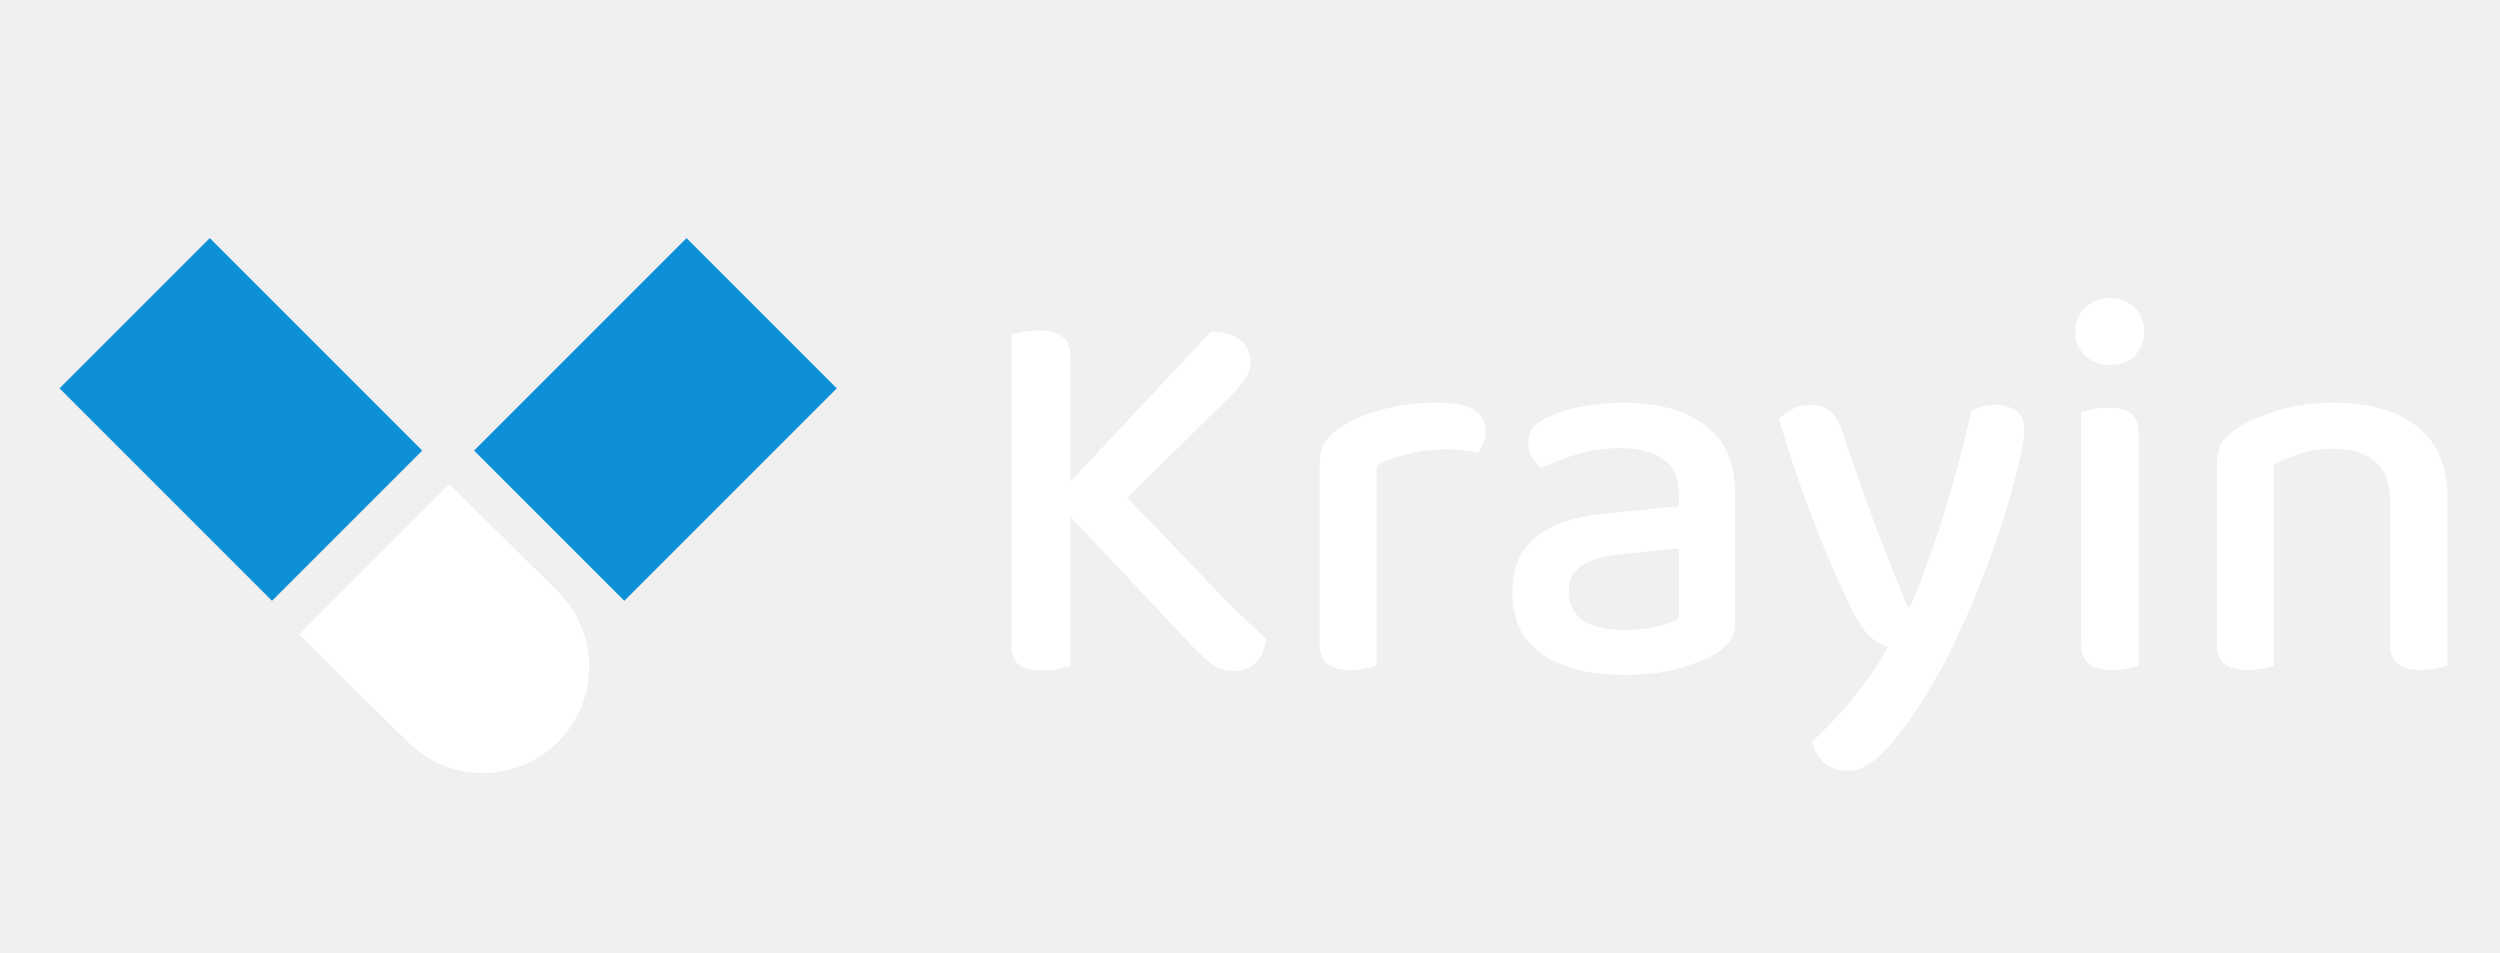
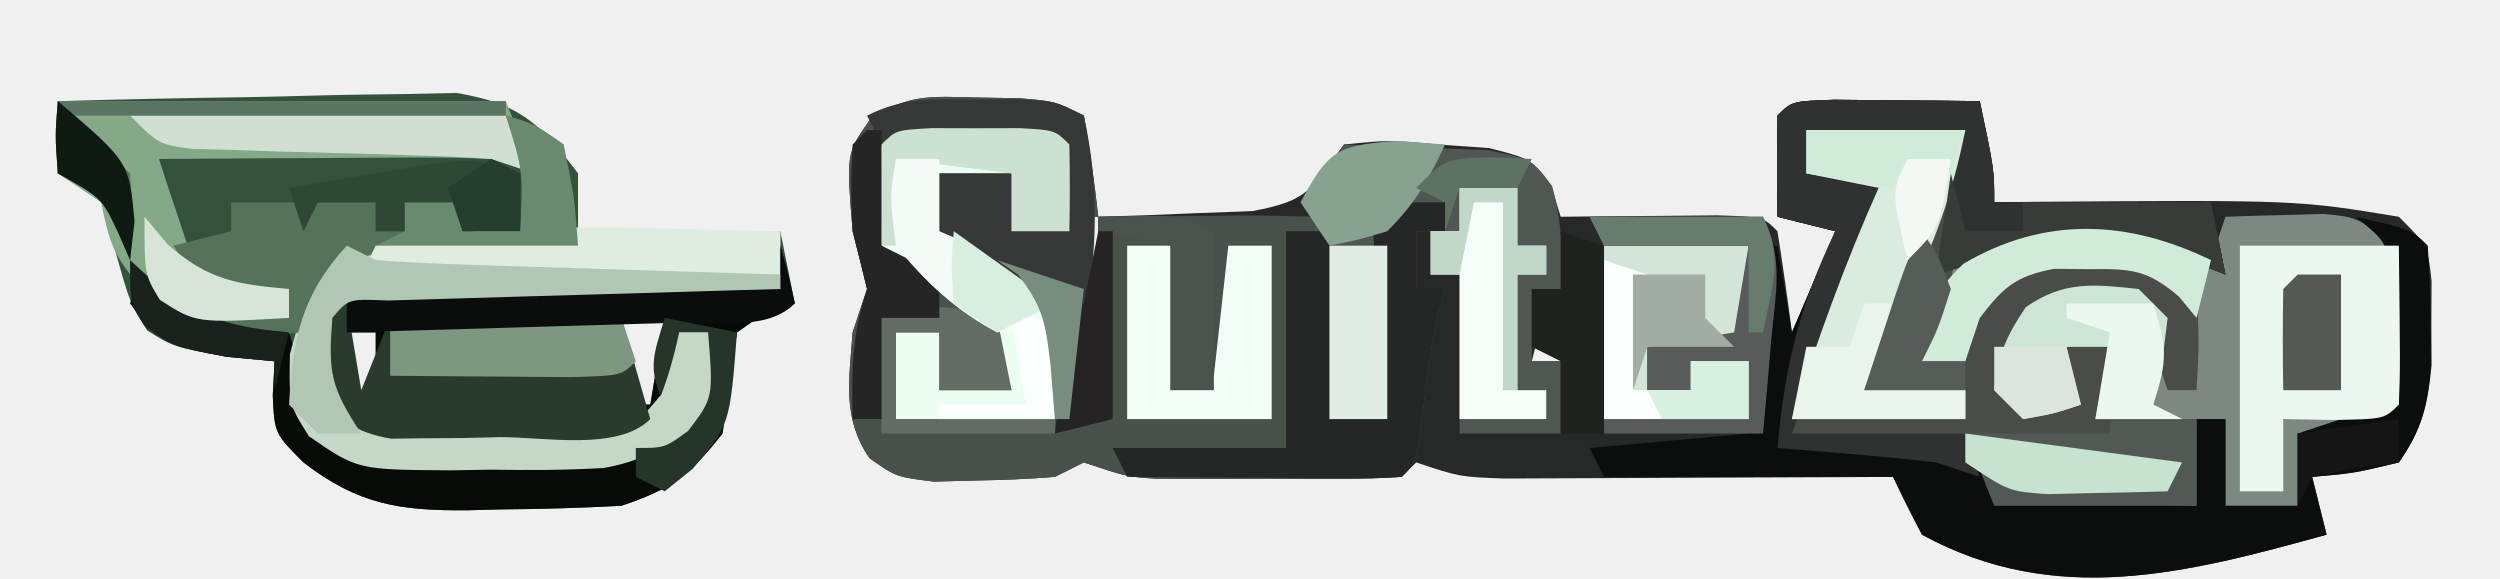
- <svg xmlns="http://www.w3.org/2000/svg" width="105" height="40" viewBox="0 0 105 40" fill="none">
-   <path d="M2.5 16.31L11.424 25.234L17.734 18.924L8.81 10L2.5 16.31Z" fill="#0E90D9" />
-   <path d="M35.145 16.31L26.221 25.234L19.911 18.924L28.835 10L35.145 16.31Z" fill="#0E90D9" />
-   <path d="M12.565 26.648L17.19 31.22C18.941 32.906 21.72 32.88 23.439 31.161C25.205 29.395 25.178 26.525 23.38 24.793L18.876 20.338L12.565 26.648Z" fill="white" />
-   <path d="M44.956 21.698V27.977C44.833 28.008 44.672 28.047 44.473 28.093C44.273 28.139 44.051 28.162 43.806 28.162C43.33 28.162 42.985 28.077 42.771 27.909C42.571 27.724 42.472 27.425 42.472 27.012V14.04C42.594 14.009 42.755 13.978 42.955 13.947C43.169 13.902 43.392 13.879 43.622 13.879C44.066 13.879 44.396 13.963 44.611 14.132C44.841 14.3 44.956 14.599 44.956 15.028V20.227L50.867 13.925C51.449 13.94 51.871 14.07 52.132 14.316C52.392 14.546 52.523 14.822 52.523 15.143C52.523 15.404 52.454 15.649 52.316 15.88C52.178 16.094 51.978 16.332 51.718 16.593L47.348 20.916C48.62 22.22 49.732 23.378 50.683 24.39C51.649 25.386 52.477 26.199 53.167 26.828C53.136 27.257 52.99 27.594 52.73 27.84C52.484 28.07 52.185 28.184 51.833 28.184C51.465 28.184 51.15 28.085 50.89 27.886C50.644 27.686 50.391 27.456 50.131 27.195L44.956 21.698ZM57.817 27.954C57.709 28 57.556 28.039 57.357 28.07C57.173 28.116 56.966 28.139 56.736 28.139C56.291 28.139 55.961 28.054 55.747 27.886C55.532 27.717 55.425 27.433 55.425 27.035V19.491C55.425 19.107 55.501 18.8 55.655 18.57C55.808 18.325 56.053 18.095 56.391 17.881C56.835 17.605 57.403 17.375 58.093 17.191C58.783 17.006 59.542 16.915 60.37 16.915C61.719 16.915 62.394 17.298 62.394 18.064C62.394 18.248 62.363 18.425 62.302 18.593C62.24 18.747 62.171 18.885 62.095 19.008C61.941 18.977 61.75 18.946 61.52 18.916C61.29 18.885 61.044 18.869 60.784 18.869C60.17 18.869 59.611 18.939 59.105 19.076C58.599 19.199 58.169 19.36 57.817 19.559V27.954ZM68.255 26.459C68.791 26.459 69.259 26.406 69.658 26.299C70.056 26.191 70.34 26.076 70.509 25.953V23.032L68.002 23.285C67.296 23.362 66.767 23.523 66.415 23.768C66.062 23.998 65.886 24.359 65.886 24.849C65.886 25.355 66.078 25.754 66.461 26.046C66.844 26.322 67.442 26.459 68.255 26.459ZM68.209 16.915C69.635 16.915 70.769 17.229 71.613 17.858C72.456 18.471 72.878 19.445 72.878 20.779V26.137C72.878 26.49 72.793 26.766 72.625 26.965C72.472 27.149 72.257 27.326 71.981 27.494C71.582 27.724 71.069 27.924 70.44 28.093C69.811 28.261 69.083 28.346 68.255 28.346C66.767 28.346 65.602 28.054 64.759 27.471C63.931 26.889 63.517 26.03 63.517 24.895C63.517 23.884 63.839 23.109 64.483 22.573C65.142 22.036 66.085 21.706 67.312 21.584L70.509 21.262V20.756C70.509 20.081 70.287 19.59 69.842 19.284C69.412 18.977 68.807 18.823 68.025 18.823C67.412 18.823 66.821 18.908 66.254 19.076C65.686 19.245 65.18 19.437 64.736 19.651C64.582 19.529 64.452 19.383 64.345 19.215C64.237 19.03 64.184 18.831 64.184 18.616C64.184 18.356 64.245 18.141 64.368 17.973C64.506 17.804 64.713 17.658 64.989 17.535C65.418 17.321 65.909 17.168 66.461 17.076C67.013 16.968 67.596 16.915 68.209 16.915ZM77.731 25.494C77.348 24.742 76.88 23.677 76.328 22.297C75.776 20.916 75.24 19.352 74.718 17.605C74.856 17.436 75.04 17.298 75.27 17.191C75.5 17.068 75.746 17.006 76.006 17.006C76.344 17.006 76.62 17.091 76.834 17.259C77.049 17.413 77.225 17.689 77.363 18.087C77.777 19.329 78.207 20.556 78.651 21.767C79.096 22.963 79.587 24.206 80.123 25.494H80.215C80.445 25.003 80.675 24.428 80.905 23.768C81.151 23.109 81.388 22.412 81.618 21.675C81.848 20.939 82.063 20.196 82.262 19.445C82.462 18.678 82.638 17.95 82.791 17.259C82.945 17.183 83.098 17.122 83.251 17.076C83.42 17.029 83.612 17.006 83.826 17.006C84.164 17.006 84.447 17.091 84.677 17.259C84.907 17.413 85.022 17.658 85.022 17.995C85.022 18.394 84.915 19.008 84.7 19.835C84.501 20.648 84.233 21.553 83.895 22.549C83.558 23.531 83.175 24.527 82.745 25.54C82.316 26.552 81.887 27.448 81.457 28.23C80.691 29.58 79.993 30.607 79.364 31.312C78.751 32.018 78.168 32.37 77.616 32.37C77.187 32.37 76.842 32.248 76.581 32.002C76.336 31.773 76.183 31.481 76.121 31.128C76.367 30.914 76.635 30.653 76.926 30.346C77.218 30.04 77.509 29.71 77.8 29.358C78.092 29.005 78.368 28.637 78.628 28.253C78.889 27.886 79.111 27.525 79.295 27.172C79.035 27.096 78.782 26.95 78.536 26.735C78.291 26.506 78.023 26.091 77.731 25.494ZM89.826 27.954C89.719 28 89.566 28.039 89.366 28.07C89.182 28.116 88.968 28.139 88.722 28.139C88.278 28.139 87.948 28.054 87.733 27.886C87.519 27.717 87.411 27.433 87.411 27.035V17.305C87.534 17.275 87.687 17.236 87.871 17.191C88.07 17.145 88.293 17.122 88.538 17.122C88.983 17.122 89.305 17.206 89.504 17.375C89.719 17.543 89.826 17.834 89.826 18.248V27.954ZM87.158 13.925C87.158 13.526 87.296 13.196 87.572 12.935C87.848 12.659 88.201 12.521 88.63 12.521C89.059 12.521 89.404 12.659 89.665 12.935C89.926 13.196 90.056 13.526 90.056 13.925C90.056 14.323 89.926 14.661 89.665 14.937C89.404 15.197 89.059 15.328 88.63 15.328C88.201 15.328 87.848 15.197 87.572 14.937C87.296 14.661 87.158 14.323 87.158 13.925ZM100.382 21.032C100.382 20.28 100.167 19.728 99.738 19.375C99.324 19.023 98.757 18.846 98.036 18.846C97.499 18.846 97.016 18.916 96.587 19.053C96.173 19.192 95.813 19.345 95.506 19.514V27.954C95.399 28 95.245 28.039 95.046 28.07C94.862 28.116 94.655 28.139 94.425 28.139C93.98 28.139 93.651 28.054 93.436 27.886C93.221 27.717 93.114 27.433 93.114 27.035V19.445C93.114 19.092 93.183 18.808 93.321 18.593C93.459 18.379 93.689 18.164 94.011 17.95C94.44 17.689 95 17.451 95.69 17.236C96.38 17.022 97.162 16.915 98.036 16.915C99.523 16.915 100.689 17.252 101.532 17.927C102.375 18.586 102.797 19.59 102.797 20.939V27.954C102.69 28 102.536 28.039 102.337 28.07C102.138 28.116 101.923 28.139 101.693 28.139C101.248 28.139 100.919 28.054 100.704 27.886C100.489 27.717 100.382 27.433 100.382 27.035V21.032Z" fill="white" />
+ <svg xmlns="http://www.w3.org/2000/svg" version="1.1" width="173" height="40">
+   <path d="M0 0 C1.456 0.023 1.456 0.023 2.941 0.047 C5.438 0.25 5.438 0.25 7.438 1.25 C7.845 3.572 8.182 5.907 8.438 8.25 C10.709 8.19 12.98 8.101 15.25 8 C17.147 7.93 17.147 7.93 19.082 7.859 C23.101 7.129 23.131 6.333 25.438 3.25 C28.504 2.938 28.504 2.938 32 3.25 C33.156 3.333 34.313 3.415 35.504 3.5 C38.438 4.25 38.438 4.25 39.84 6.312 C40.136 7.272 40.136 7.272 40.438 8.25 C41.437 8.238 42.436 8.227 43.465 8.215 C44.755 8.206 46.046 8.197 47.375 8.188 C48.663 8.176 49.951 8.164 51.277 8.152 C54.438 8.25 54.438 8.25 55.438 9.25 C55.805 11.578 56.14 13.912 56.438 16.25 C57.428 13.94 58.417 11.63 59.438 9.25 C58.117 8.92 56.797 8.59 55.438 8.25 C55.395 5.917 55.397 3.583 55.438 1.25 C56.438 0.25 56.438 0.25 59.379 0.152 C61.171 0.17 61.171 0.17 63 0.188 C64.796 0.201 64.796 0.201 66.629 0.215 C67.556 0.226 68.483 0.238 69.438 0.25 C70.438 5 70.438 5 70.438 7.25 C71.369 7.238 72.301 7.227 73.262 7.215 C91.38 7.087 91.38 7.087 98.438 8.25 C100.438 10.25 100.438 10.25 100.703 12.711 C100.698 13.673 100.693 14.634 100.688 15.625 C100.695 17.06 100.695 17.06 100.703 18.523 C100.432 21.311 100.033 22.957 98.438 25.25 C95.312 26 95.312 26 92.438 26.25 C92.933 28.23 92.933 28.23 93.438 30.25 C83.817 32.904 74.72 35.317 65.438 30.25 C64.727 28.94 64.055 27.607 63.438 26.25 C62.098 26.258 62.098 26.258 60.731 26.266 C57.416 26.283 54.1 26.295 50.785 26.305 C49.35 26.31 47.916 26.317 46.481 26.325 C44.418 26.338 42.356 26.343 40.293 26.348 C39.052 26.353 37.811 26.358 36.532 26.364 C33.438 26.25 33.438 26.25 30.438 25.25 C29.942 25.745 29.942 25.745 29.438 26.25 C28.058 26.349 26.673 26.381 25.289 26.383 C24.449 26.384 23.608 26.385 22.742 26.387 C21.416 26.381 21.416 26.381 20.062 26.375 C18.748 26.381 18.748 26.381 17.406 26.387 C16.563 26.385 15.72 26.384 14.852 26.383 C14.078 26.382 13.304 26.381 12.506 26.379 C10.438 26.25 10.438 26.25 7.438 25.25 C6.777 25.58 6.117 25.91 5.438 26.25 C3.629 26.397 1.814 26.471 0 26.5 C-1.452 26.539 -1.452 26.539 -2.934 26.578 C-5.562 26.25 -5.562 26.25 -7.395 24.953 C-9.307 22.165 -8.796 19.523 -8.562 16.25 C-8.232 15.26 -7.902 14.27 -7.562 13.25 C-7.885 11.914 -8.22 10.581 -8.562 9.25 C-9.001 3.876 -9.001 3.876 -7.395 1.582 C-4.862 -0.259 -3.099 -0.083 0 0 Z M7.438 8.25 C6.75 10.604 6.75 10.604 6.438 13.25 C7.428 14.735 7.428 14.735 8.438 16.25 C8.438 13.61 8.438 10.97 8.438 8.25 C8.107 8.25 7.777 8.25 7.438 8.25 Z M39.438 14.25 C39.108 15.57 38.778 16.89 38.438 18.25 C39.097 18.25 39.758 18.25 40.438 18.25 C40.108 16.93 39.778 15.61 39.438 14.25 Z M7.438 21.25 C8.438 23.25 8.438 23.25 8.438 23.25 Z " fill="#262927" transform="translate(67.5625,6.75)" />
+   <path d="M0 0 C4.323 -0.124 8.645 -0.215 12.97 -0.275 C14.44 -0.3 15.909 -0.334 17.378 -0.377 C19.496 -0.438 21.612 -0.466 23.73 -0.488 C25.003 -0.514 26.276 -0.541 27.587 -0.568 C31.917 0.153 33.389 1.528 36 5 C36 6.32 36 7.64 36 9 C40.62 9 45.24 9 50 9 C50.495 11.475 50.495 11.475 51 14 C50.041 14.278 50.041 14.278 49.062 14.562 C48.382 15.037 47.701 15.511 47 16 C46.655 18.332 46.322 20.665 46 23 C43.735 25.869 42.483 26.839 39 28 C36.195 28.149 33.431 28.231 30.625 28.25 C29.87 28.271 29.114 28.291 28.336 28.312 C23.696 28.345 20.804 27.935 17 25 C15 23 15 23 14.875 20.375 C14.916 19.591 14.957 18.808 15 18 C13.907 17.897 12.814 17.794 11.688 17.688 C8 17 8 17 6.188 15.875 C5 14 5 14 4 10.438 C3.329 6.754 3.329 6.754 0 5 C-0.188 2.375 -0.188 2.375 0 0 Z M39 15 C39 16.98 39 18.96 39 21 C39.66 21 40.32 21 41 21 C41.33 19.02 41.66 17.04 42 15 C41.01 15 40.02 15 39 15 Z M20 16 C20.33 17.65 20.66 19.3 21 21 C21.33 21 21.66 21 22 21 C22 19.35 22 17.7 22 16 C21.34 16 20.68 16 20 16 Z " fill="#33513B" transform="translate(4,7)" />
+   <path d="M0 0 C1.456 0.023 1.456 0.023 2.941 0.047 C5.438 0.25 5.438 0.25 7.438 1.25 C7.845 3.572 8.182 5.907 8.438 8.25 C9.509 8.238 10.58 8.227 11.684 8.215 C13.081 8.205 14.478 8.196 15.875 8.188 C16.582 8.179 17.289 8.171 18.018 8.162 C19.824 8.153 21.631 8.198 23.438 8.25 C24.438 9.25 24.438 9.25 24.535 12.191 C24.524 13.386 24.512 14.581 24.5 15.812 C24.491 17.01 24.482 18.208 24.473 19.441 C24.461 20.368 24.449 21.295 24.438 22.25 C25.758 22.25 27.078 22.25 28.438 22.25 C28.108 17.63 27.777 13.01 27.438 8.25 C29.087 7.92 30.738 7.59 32.438 7.25 C32.438 7.91 32.438 8.57 32.438 9.25 C31.777 9.25 31.117 9.25 30.438 9.25 C30.438 10.57 30.438 11.89 30.438 13.25 C31.098 13.25 31.758 13.25 32.438 13.25 C32.293 13.745 32.149 14.24 32 14.75 C31.495 16.996 31.196 19.153 30.938 21.438 C30.438 25.25 30.438 25.25 29.438 26.25 C28.058 26.349 26.673 26.381 25.289 26.383 C24.449 26.384 23.608 26.385 22.742 26.387 C21.416 26.381 21.416 26.381 20.062 26.375 C18.748 26.381 18.748 26.381 17.406 26.387 C16.563 26.385 15.72 26.384 14.852 26.383 C14.078 26.382 13.304 26.381 12.506 26.379 C10.438 26.25 10.438 26.25 7.438 25.25 C6.777 25.58 6.117 25.91 5.438 26.25 C3.629 26.397 1.814 26.471 0 26.5 C-1.452 26.539 -1.452 26.539 -2.934 26.578 C-5.562 26.25 -5.562 26.25 -7.395 24.953 C-9.307 22.165 -8.796 19.523 -8.562 16.25 C-8.232 15.26 -7.902 14.27 -7.562 13.25 C-7.885 11.914 -8.22 10.581 -8.562 9.25 C-9.001 3.876 -9.001 3.876 -7.395 1.582 C-4.862 -0.259 -3.099 -0.083 0 0 Z M7.438 8.25 C6.75 10.604 6.75 10.604 6.438 13.25 C7.428 14.735 7.428 14.735 8.438 16.25 C8.438 13.61 8.438 10.97 8.438 8.25 C8.107 8.25 7.777 8.25 7.438 8.25 Z M7.438 21.25 C8.438 23.25 8.438 23.25 8.438 23.25 Z " fill="#48524A" transform="translate(67.5625,6.75)" />
+   <path d="M0 0 C3.63 0 7.26 0 11 0 C10.34 3.3 9.68 6.6 9 10 C10.011 9.505 11.021 9.01 12.062 8.5 C16.847 6.46 20.979 6.312 25.938 8 C26.958 8.495 26.958 8.495 28 9 C28.33 8.01 28.66 7.02 29 6 C30.437 5.946 31.875 5.907 33.312 5.875 C34.113 5.852 34.914 5.829 35.738 5.805 C38 6 38 6 41 8 C41.363 10.531 41.363 10.531 41.312 13.5 C41.309 14.48 41.305 15.459 41.301 16.469 C41 19 41 19 39 21 C36.375 21.125 36.375 21.125 34 21 C34 22.65 34 24.3 34 26 C32.35 26 30.7 26 29 26 C29 24.02 29 22.04 29 20 C28.34 20 27.68 20 27 20 C27 21.98 27 23.96 27 26 C22.38 26 17.76 26 13 26 C12.34 24.35 11.68 22.7 11 21 C7.04 21 3.08 21 -1 21 C-0.495 14.77 2.326 9.545 5 4 C3.35 3.67 1.7 3.34 0 3 C0 2.01 0 1.02 0 0 Z " fill="#7C8980" transform="translate(125,9)" />
+   <path d="M0 0 C1.792 0.017 1.792 0.017 3.621 0.035 C5.417 0.049 5.417 0.049 7.25 0.062 C8.177 0.074 9.104 0.086 10.059 0.098 C11.059 4.848 11.059 4.848 11.059 7.098 C16.009 7.098 20.959 7.098 26.059 7.098 C26.554 9.573 26.554 9.573 27.059 12.098 C25.79 11.603 25.79 11.603 24.496 11.098 C18.17 9.257 13.152 10.108 7.059 12.098 C7.517 8.628 7.95 5.424 9.059 2.098 C5.429 2.098 1.799 2.098 -1.941 2.098 C-1.941 3.088 -1.941 4.078 -1.941 5.098 C0.039 5.098 2.019 5.098 4.059 5.098 C3.678 6.041 3.678 6.041 3.289 7.004 C1.142 12.344 -0.942 17.7 -2.941 23.098 C1.019 23.098 4.979 23.098 9.059 23.098 C9.719 24.418 10.379 25.738 11.059 27.098 C14.398 27.806 14.398 27.806 18.184 27.848 C19.465 27.904 20.746 27.961 22.066 28.02 C23.054 28.045 24.041 28.071 25.059 28.098 C25.059 26.118 25.059 24.138 25.059 22.098 C25.719 22.098 26.379 22.098 27.059 22.098 C27.059 24.078 27.059 26.058 27.059 28.098 C28.709 28.098 30.359 28.098 32.059 28.098 C32.059 26.448 32.059 24.798 32.059 23.098 C34.039 22.438 36.019 21.778 38.059 21.098 C38.113 19.306 38.151 17.515 38.184 15.723 C38.207 14.725 38.23 13.727 38.254 12.699 C38.331 9.935 38.331 9.935 36.059 8.098 C39.934 8.973 39.934 8.973 41.059 10.098 C41.184 11.865 41.234 13.638 41.246 15.41 C41.26 16.376 41.274 17.341 41.289 18.336 C41.053 21.16 40.679 22.783 39.059 25.098 C35.934 25.848 35.934 25.848 33.059 26.098 C33.554 28.078 33.554 28.078 34.059 30.098 C24.438 32.752 15.342 35.165 6.059 30.098 C5.399 28.778 4.739 27.458 4.059 26.098 C-2.541 26.098 -9.141 26.098 -15.941 26.098 C-16.271 25.438 -16.601 24.778 -16.941 24.098 C-13.311 23.768 -9.681 23.438 -5.941 23.098 C-5.611 18.808 -5.281 14.518 -4.941 10.098 C-4.611 10.098 -4.281 10.098 -3.941 10.098 C-3.611 12.078 -3.281 14.058 -2.941 16.098 C-1.951 13.788 -0.961 11.478 0.059 9.098 C-1.261 8.768 -2.581 8.438 -3.941 8.098 C-3.984 5.765 -3.982 3.431 -3.941 1.098 C-2.941 0.098 -2.941 0.098 0 0 Z " fill="#0C0E0D" transform="translate(126.9414,6.902344)" />
+   <path d="M0 0 C0.495 1.98 0.495 1.98 1 4 C0.041 4.278 0.041 4.278 -0.938 4.562 C-1.618 5.037 -2.299 5.511 -3 6 C-3.345 8.332 -3.678 10.665 -4 13 C-6.265 15.869 -7.517 16.839 -11 18 C-13.805 18.149 -16.569 18.231 -19.375 18.25 C-20.13 18.271 -20.886 18.291 -21.664 18.312 C-26.304 18.345 -29.196 17.935 -33 15 C-35 13 -35 13 -35.125 10.375 C-35.084 9.591 -35.042 8.807 -35 8 C-36.093 7.897 -37.186 7.794 -38.312 7.688 C-41.856 7.027 -42.932 6.797 -45 4 C-44.67 3.01 -44.34 2.02 -44 1 C-43.464 1.639 -42.928 2.279 -42.375 2.938 C-39.556 5.385 -37.661 5.667 -34 6 C-33.567 7.423 -33.567 7.423 -33.125 8.875 C-32.232 12.052 -32.232 12.052 -30 14 C-26.729 14.449 -23.424 14.324 -20.125 14.312 C-19.214 14.329 -18.302 14.345 -17.363 14.361 C-16.043 14.362 -16.043 14.362 -14.695 14.363 C-13.891 14.366 -13.087 14.369 -12.258 14.372 C-9.439 13.908 -8.07 12.942 -6 11 C-5.196 8.401 -5.196 8.401 -5 6 C-5.66 6 -6.32 6 -7 6 C-7.186 7.176 -7.186 7.176 -7.375 8.375 C-8 11 -8 11 -10 13 C-13.125 13.446 -16.284 13.324 -19.438 13.312 C-20.31 13.329 -21.182 13.345 -22.08 13.361 C-23.338 13.362 -23.338 13.362 -24.621 13.363 C-25.389 13.366 -26.156 13.369 -26.947 13.372 C-29.537 12.903 -30.422 12.074 -32 10 C-32.312 7.438 -32.312 7.438 -32 5 C-30 3 -30 3 -27.019 2.773 C-25.773 2.783 -24.526 2.794 -23.242 2.805 C-22.248 2.809 -22.248 2.809 -21.233 2.813 C-19.113 2.824 -16.994 2.85 -14.875 2.875 C-13.439 2.885 -12.003 2.894 -10.566 2.902 C-7.044 2.924 -3.522 2.959 0 3 C0 2.01 0 1.02 0 0 Z M-11 5 C-11 6.98 -11 8.96 -11 11 C-10.34 11 -9.68 11 -9 11 C-8.67 9.02 -8.34 7.04 -8 5 C-8.99 5 -9.98 5 -11 5 Z M-30 6 C-29.67 7.65 -29.34 9.3 -29 11 C-28.67 11 -28.34 11 -28 11 C-28 9.35 -28 7.7 -28 6 C-28.66 6 -29.32 6 -30 6 Z " fill="#060B07" transform="translate(54,17)" />
+   <path d="M0 0 C3.63 0 7.26 0 11 0 C10.196 11.116 10.196 11.116 8 16 C8.99 16 9.98 16 11 16 C11.103 15.402 11.206 14.804 11.312 14.188 C12.122 11.611 12.897 10.673 15 9 C17.156 8.637 17.156 8.637 19.5 8.688 C20.273 8.691 21.047 8.695 21.844 8.699 C24 9 24 9 27 11 C27.188 14.625 27.188 14.625 27 18 C26.34 18 25.68 18 25 18 C24.34 16.02 23.68 14.04 23 12 C18.81 11.653 18.81 11.653 15.062 13.25 C13.761 14.977 13.761 14.977 14.312 17.188 C14.539 17.786 14.766 18.384 15 19 C15.99 19 16.98 19 18 19 C18 17.68 18 16.36 18 15 C18.99 15 19.98 15 21 15 C21 16.65 21 18.3 21 20 C22.32 20.66 23.64 21.32 25 22 C16.283 22.144 7.687 21.72 -1 21 C-0.434 16.618 0.667 13.11 2.562 9.125 C3.245 7.675 3.245 7.675 3.941 6.195 C4.291 5.471 4.64 4.746 5 4 C3.35 3.67 1.7 3.34 0 3 C0 2.01 0 1.02 0 0 Z " fill="#4A4C4A" transform="translate(125,9)" />
+   <path d="M0 0 C2.126 0.06 4.251 0.149 6.375 0.25 C8.15 0.32 8.15 0.32 9.961 0.391 C13 1 13 1 14.406 2.875 C15.093 5.333 15.141 7.46 15 10 C14.34 10 13.68 10 13 10 C13 11.65 13 13.3 13 15 C13.66 15 14.32 15 15 15 C15 16.65 15 18.3 15 20 C12.69 20 10.38 20 8 20 C8 16.37 8 12.74 8 9 C7.34 9 6.68 9 6 9 C6.33 7.35 6.66 5.7 7 4 C5.02 4.99 5.02 4.99 3 6 C3 10.29 3 14.58 3 19 C1.68 19 0.36 19 -1 19 C-1.168 16.896 -1.334 14.792 -1.5 12.688 C-1.593 11.516 -1.686 10.344 -1.781 9.137 C-2.189 3.284 -2.189 3.284 0 0 Z " fill="#505752" transform="translate(93,10)" />
+   <path d="M0 0 C0 1.32 0 2.64 0 4 C-0.904 4.025 -1.807 4.05 -2.738 4.076 C-6.08 4.171 -9.421 4.27 -12.762 4.372 C-14.211 4.416 -15.659 4.457 -17.107 4.497 C-19.185 4.555 -21.262 4.619 -23.34 4.684 C-24.591 4.72 -25.843 4.757 -27.133 4.795 C-29.896 4.678 -29.896 4.678 -31 6 C-31.25 8.458 -31.25 8.458 -31 11 C-28.592 13.408 -28.007 13.256 -24.719 13.266 C-23.877 13.268 -23.035 13.271 -22.168 13.273 C-21.288 13.266 -20.407 13.258 -19.5 13.25 C-18.179 13.262 -18.179 13.262 -16.832 13.273 C-15.99 13.271 -15.149 13.268 -14.281 13.266 C-13.508 13.263 -12.736 13.261 -11.939 13.259 C-9.763 13.168 -9.763 13.168 -8 11 C-7.357 8.931 -7.357 8.931 -7 7 C-6.34 7 -5.68 7 -5 7 C-4.688 9.25 -4.688 9.25 -5 12 C-7.17 14.457 -8.949 15.819 -12.222 16.384 C-14.847 16.539 -17.434 16.545 -20.062 16.5 C-20.96 16.515 -21.858 16.531 -22.783 16.547 C-29.264 16.508 -29.264 16.508 -32.625 14.188 C-34 12 -34 12 -33.938 8.5 C-33.017 5.065 -32.448 3.496 -30 1 C-27.461 0.391 -27.461 0.391 -24.375 0.25 C-23.234 0.195 -22.093 0.139 -20.918 0.082 C-13.944 -0.064 -6.975 -0.075 0 0 Z " fill="#C5D8C6" transform="translate(54,16)" />
+   <path d="M0 0 C1.792 0.017 1.792 0.017 3.621 0.035 C5.417 0.049 5.417 0.049 7.25 0.062 C8.177 0.074 9.104 0.086 10.059 0.098 C11.059 4.848 11.059 4.848 11.059 7.098 C16.009 7.098 20.959 7.098 26.059 7.098 C26.389 8.748 26.719 10.398 27.059 12.098 C26.213 11.768 25.367 11.438 24.496 11.098 C18.17 9.257 13.152 10.108 7.059 12.098 C7.517 8.628 7.95 5.424 9.059 2.098 C5.429 2.098 1.799 2.098 -1.941 2.098 C-1.941 3.088 -1.941 4.078 -1.941 5.098 C0.039 5.098 2.019 5.098 4.059 5.098 C3.805 5.727 3.551 6.356 3.289 7.004 C1.142 12.344 -0.942 17.7 -2.941 23.098 C1.019 23.098 4.979 23.098 9.059 23.098 C9.389 24.088 9.719 25.078 10.059 26.098 C9.069 25.768 8.079 25.438 7.059 25.098 C5.166 24.876 3.27 24.692 1.371 24.535 C0.377 24.451 -0.617 24.368 -1.641 24.281 C-2.78 24.19 -2.78 24.19 -3.941 24.098 C-3.445 18.437 -2.396 14.221 0.059 9.098 C-1.261 8.768 -2.581 8.438 -3.941 8.098 C-3.984 5.765 -3.982 3.431 -3.941 1.098 C-2.941 0.098 -2.941 0.098 0 0 Z " fill="#303231" transform="translate(126.9414,6.902344)" />
+   <path d="M0 0 C10.23 0 20.46 0 31 0 C31.66 1.65 32.32 3.3 33 5 C32.01 4.67 31.02 4.34 30 4 C28.227 3.918 26.451 3.893 24.676 3.902 C23.134 3.907 23.134 3.907 21.561 3.912 C19.953 3.925 19.953 3.925 18.312 3.938 C17.229 3.942 16.146 3.947 15.029 3.951 C12.353 3.963 9.676 3.979 7 4 C7.418 5.318 7.855 6.629 8.301 7.938 C8.542 8.668 8.784 9.399 9.032 10.152 C9.927 12.389 9.927 12.389 13.188 13 C14.116 13 15.044 13 16 13 C16 13.66 16 14.32 16 15 C11.941 15.318 9.653 15.397 6.125 13.25 C3.947 10.944 3.597 9.985 3 7 C2.01 6.34 1.02 5.68 0 5 C0 3.35 0 1.7 0 0 Z " fill="#84A987" transform="translate(4,7)" />
+   <path d="M0 0 C0.33 0 0.66 0 1 0 C1.33 1.98 1.66 3.96 2 6 C2.66 4.35 3.32 2.7 4 1 C9.28 1 14.56 1 20 1 C20.66 3.31 21.32 5.62 22 8 C19.759 10.241 14.634 9.232 11.625 9.25 C10.748 9.271 9.872 9.291 8.969 9.312 C7.704 9.32 7.704 9.32 6.414 9.328 C5.253 9.342 5.253 9.342 4.069 9.356 C1.458 8.907 0.58 8.094 -1 6 C-1.25 3.375 -1.25 3.375 -1 1 C-0.67 0.67 -0.34 0.34 0 0 Z " fill="#2A3B2E" transform="translate(23,21)" />
+   <path d="M0 0 C1.5 0.004 1.5 0.004 3.031 0.008 C4.032 0.005 5.032 0.003 6.062 0 C8.531 0.133 8.531 0.133 9.531 1.133 C9.572 3.132 9.574 5.133 9.531 7.133 C8.211 7.133 6.891 7.133 5.531 7.133 C5.531 5.813 5.531 4.493 5.531 3.133 C3.881 3.133 2.231 3.133 0.531 3.133 C0.531 4.453 0.531 5.773 0.531 7.133 C1.109 7.401 1.686 7.669 2.281 7.945 C3.024 8.337 3.766 8.729 4.531 9.133 C5.274 9.504 6.016 9.875 6.781 10.258 C8.9 12.527 8.781 13.301 8.781 16.32 C8.699 17.578 8.616 18.837 8.531 20.133 C4.901 20.133 1.271 20.133 -2.469 20.133 C-2.469 18.153 -2.469 16.173 -2.469 14.133 C-1.479 14.133 -0.489 14.133 0.531 14.133 C0.531 15.453 0.531 16.773 0.531 18.133 C2.181 18.133 3.831 18.133 5.531 18.133 C4.533 14.249 3.222 12.774 -0.094 10.758 C-1.977 9.531 -1.977 9.531 -3.469 8.133 C-3.969 4.383 -3.969 4.383 -3.469 1.133 C-2.469 0.133 -2.469 0.133 0 0 Z " fill="#ECFEF2" transform="translate(64.46875,8.867188)" />
+   <path d="M0 0 C3.63 0 7.26 0 11 0 C11.098 8.496 11.098 8.496 11 11 C10 12 10 12 6.438 12.062 C5.303 12.042 4.169 12.021 3 12 C3 13.65 3 15.3 3 17 C2.01 17 1.02 17 0 17 C0 11.39 0 5.78 0 0 Z " fill="#EBF8F0" transform="translate(155,17)" />
+   <path d="M0 0 C1.32 0 2.64 0 4 0 C4 0.66 4 1.32 4 2 C3.34 2 2.68 2 2 2 C2 3.32 2 4.64 2 6 C2.66 6 3.32 6 4 6 C3.856 6.495 3.711 6.99 3.562 7.5 C3.057 9.746 2.758 11.903 2.5 14.188 C2 18 2 18 1 19 C-0.416 19.087 -1.836 19.107 -3.254 19.098 C-4.108 19.094 -4.962 19.091 -5.842 19.088 C-6.74 19.08 -7.637 19.071 -8.562 19.062 C-9.464 19.058 -10.366 19.053 -11.295 19.049 C-13.53 19.037 -15.765 19.021 -18 19 C-18.33 18.34 -18.66 17.68 -19 17 C-15.04 17 -11.08 17 -7 17 C-7 12.05 -7 7.1 -7 2 C-6.01 2 -5.02 2 -4 2 C-4 6.29 -4 10.58 -4 15 C-2.68 15 -1.36 15 0 15 C-0.084 14.001 -0.168 13.002 -0.254 11.973 C-0.356 10.682 -0.458 9.392 -0.562 8.062 C-0.667 6.775 -0.771 5.487 -0.879 4.16 C-0.919 3.117 -0.959 2.074 -1 1 C-0.67 0.67 -0.34 0.34 0 0 Z " fill="#242725" transform="translate(96,14)" />
+   <path d="M0 0 C3.63 0 7.26 0 11 0 C10.098 4.511 8.889 7.701 6.938 11.812 C6.39 12.974 5.842 14.135 5.277 15.332 C4.856 16.212 4.434 17.093 4 18 C6.31 18 8.62 18 11 18 C11 18.66 11 19.32 11 20 C7.04 20 3.08 20 -1 20 C0.768 14.528 2.654 9.25 5 4 C3.35 3.67 1.7 3.34 0 3 C0 2.01 0 1.02 0 0 Z " fill="#DAEBE0" transform="translate(125,9)" />
+   <path d="M0 0 C3.63 0 7.26 0 11 0 C11.043 2 11.041 4 11 6 C10 7 10 7 6.938 7.062 C5.968 7.042 4.999 7.021 4 7 C4 7.99 4 8.98 4 10 C4.99 10 5.98 10 7 10 C7 9.34 7 8.68 7 8 C8.32 8 9.64 8 11 8 C11 9.32 11 10.64 11 12 C7.37 12 3.74 12 0 12 C0 8.04 0 4.08 0 0 Z " fill="#D3E5D9" transform="translate(110,17)" />
+   <path d="M0 0 C1.938 0.562 1.938 0.562 4 2 C4.407 4.322 4.745 6.657 5 9 C3.88 9.014 2.76 9.028 1.605 9.043 C0.133 9.09 -1.34 9.138 -2.812 9.188 C-3.55 9.193 -4.288 9.199 -5.049 9.205 C-7.496 9.253 -7.496 9.253 -11 10 C-12.817 12.444 -12.817 12.444 -14 15 C-17.688 15.312 -17.688 15.312 -21 15 C-21 14.67 -21 14.34 -21 14 C-19.02 14 -17.04 14 -15 14 C-15 13.34 -15 12.68 -15 12 C-16.423 12.093 -16.423 12.093 -17.875 12.188 C-18.906 12.126 -19.938 12.064 -21 12 C-21.66 11.01 -22.32 10.02 -23 9 C-21.68 8.67 -20.36 8.34 -19 8 C-19 7.34 -19 6.68 -19 6 C-15.7 6 -12.4 6 -9 6 C-9 6.66 -9 7.32 -9 8 C-8.34 8 -7.68 8 -7 8 C-7 7.34 -7 6.68 -7 6 C-5.68 6 -4.36 6 -3 6 C-3 6.66 -3 7.32 -3 8 C-1.68 8 -0.36 8 1 8 C1.21 3.859 1.21 3.859 0 0 Z " fill="#55735B" transform="translate(35,8)" />
+   <path d="M0 0 C0.98 -0.003 1.959 -0.005 2.969 -0.008 C5.5 0.125 5.5 0.125 7.5 1.125 C8.619 6.194 8.387 10.467 7.562 15.562 C7.368 16.799 7.173 18.035 6.973 19.309 C6.817 20.238 6.661 21.167 6.5 22.125 C6.17 22.125 5.84 22.125 5.5 22.125 C5.479 20.908 5.459 19.691 5.438 18.438 C5.129 15.701 4.921 14.515 2.875 12.621 C0.966 11.358 0.966 11.358 -1.004 10.328 C-1.498 9.931 -1.991 9.534 -2.5 9.125 C-2.5 7.805 -2.5 6.485 -2.5 5.125 C-0.85 5.125 0.8 5.125 2.5 5.125 C2.5 6.445 2.5 7.765 2.5 9.125 C3.82 9.125 5.14 9.125 6.5 9.125 C6.17 7.145 5.84 5.165 5.5 3.125 C1.54 3.125 -2.42 3.125 -6.5 3.125 C-6.83 2.465 -7.16 1.805 -7.5 1.125 C-4.891 -0.18 -2.911 -0.008 0 0 Z " fill="#363837" transform="translate(67.5,6.875)" />
+   <path d="M0 0 C0.99 0 1.98 0 3 0 C3 3.3 3 6.6 3 10 C3.99 9.67 4.98 9.34 6 9 C6.33 6.03 6.66 3.06 7 0 C7.99 0 8.98 0 10 0 C10 3.96 10 7.92 10 12 C6.7 12 3.4 12 0 12 C0 8.04 0 4.08 0 0 Z " fill="#F3FDF8" transform="translate(78,17)" />
+   <path d="M0 0 C0.66 0.66 1.32 1.32 2 2 C1.625 5.125 1.625 5.125 1 8 C1.66 8.33 2.32 8.66 3 9 C1.02 9 -0.96 9 -3 9 C-2.67 7.35 -2.34 5.7 -2 4 C-2.99 4 -3.98 4 -5 4 C-4.67 5.32 -4.34 6.64 -4 8 C-5.875 8.625 -5.875 8.625 -8 9 C-8.66 8.34 -9.32 7.68 -10 7 C-9.77 4.626 -9.15 3.221 -7.812 1.25 C-5.157 -0.581 -3.144 -0.334 0 0 Z " fill="#CCE5D4" transform="translate(148,20)" />
+   <path d="M0 0 C1.32 0 2.64 0 4 0 C4 1.32 4 2.64 4 4 C4.66 4 5.32 4 6 4 C6 4.66 6 5.32 6 6 C5.34 6 4.68 6 4 6 C4 8.64 4 11.28 4 14 C4.66 14 5.32 14 6 14 C6 14.66 6 15.32 6 16 C4.02 16 2.04 16 0 16 C0 12.7 0 9.4 0 6 C-0.66 6 -1.32 6 -2 6 C-2 5.01 -2 4.02 -2 3 C-1.34 3 -0.68 3 0 3 C0 2.01 0 1.02 0 0 Z " fill="#F4FDF7" transform="translate(101,13)" />
+   <path d="M0 0 C0 0.99 0 1.98 0 3 C-9.57 3 -19.14 3 -29 3 C-28.67 2.34 -28.34 1.68 -28 1 C-19.032 -0.948 -9.138 -0.096 0 0 Z " fill="#DFECE0" transform="translate(54,16)" />
+   <path d="M0 0 C1.98 0 3.96 0 6 0 C6 1.98 6 3.96 6 6 C1.38 6 -3.24 6 -8 6 C-8.66 4.35 -9.32 2.7 -10 1 C-6.7 1 -3.4 1 0 1 C0 0.67 0 0.34 0 0 Z " fill="#525854" transform="translate(146,29)" />
+   <path d="M0 0 C5.28 0 10.56 0 16 0 C16.33 0.99 16.66 1.98 17 3 C16 4 16 4 12.402 4.098 C10.914 4.091 9.426 4.079 7.938 4.062 C7.179 4.058 6.42 4.053 5.639 4.049 C3.759 4.037 1.88 4.019 0 4 C0 2.68 0 1.36 0 0 Z " fill="#7D9781" transform="translate(27,22)" />
+   <path d="M0 0 C0.562 1.938 0.562 1.938 1 4 C-0.886 5.886 -4.142 5.243 -6.66 5.316 C-7.325 5.337 -7.989 5.358 -8.674 5.379 C-10.803 5.445 -12.933 5.504 -15.062 5.562 C-16.503 5.606 -17.944 5.649 -19.385 5.693 C-22.923 5.801 -26.461 5.902 -30 6 C-30 5.01 -30 4.02 -30 3 C-20.1 3 -10.2 3 0 3 C0 2.01 0 1.02 0 0 Z " fill="#0A0D0B" transform="translate(54,17)" />
+   <path d="M0 0 C3.96 0 7.92 0 12 0 C13.472 2.944 12.849 5.374 12.562 8.625 C12.461 9.814 12.359 11.002 12.254 12.227 C12.17 13.142 12.086 14.057 12 15 C8.37 15 4.74 15 1 15 C1 14.67 1 14.34 1 14 C4.3 14 7.6 14 11 14 C11 12.68 11 11.36 11 10 C9.68 10 8.36 10 7 10 C7 10.66 7 11.32 7 12 C6.01 12 5.02 12 4 12 C4 11.01 4 10.02 4 9 C5.98 8.67 7.96 8.34 10 8 C10.33 6.02 10.66 4.04 11 2 C7.7 2 4.4 2 1 2 C0.67 1.34 0.34 0.68 0 0 Z " fill="#585B59" transform="translate(110,15)" />
+   <path d="M0 0 C0.66 0.33 1.32 0.66 2 1 C4.104 1.154 6.212 1.25 8.32 1.316 C9.577 1.358 10.834 1.4 12.129 1.443 C14.107 1.502 14.107 1.502 16.125 1.562 C17.465 1.606 18.805 1.649 20.145 1.693 C23.43 1.8 26.715 1.902 30 2 C30 2.33 30 2.66 30 3 C29.096 3.025 28.193 3.05 27.262 3.076 C23.92 3.171 20.579 3.27 17.238 3.372 C15.789 3.416 14.341 3.457 12.893 3.497 C10.815 3.555 8.738 3.619 6.66 3.684 C5.409 3.72 4.157 3.757 2.867 3.795 C0.104 3.678 0.104 3.678 -1 5 C-1.294 8.722 -1.148 9.778 1 13 C0.01 13 -0.98 13 -2 13 C-2.66 12.34 -3.32 11.68 -4 11 C-3.745 6.415 -3.14 3.413 0 0 Z " fill="#B1C6B3" transform="translate(24,17)" />
+   <path d="M0 0 C8.58 0 17.16 0 26 0 C26.66 1.32 27.32 2.64 28 4 C27.01 3.67 26.02 3.34 25 3 C23.251 2.875 21.499 2.799 19.746 2.754 C18.727 2.721 17.708 2.688 16.658 2.654 C14.507 2.593 12.356 2.536 10.205 2.482 C8.679 2.431 8.679 2.431 7.121 2.379 C6.187 2.354 5.253 2.329 4.291 2.303 C2 2 2 2 0 0 Z " fill="#D1DFD2" transform="translate(9,8)" />
+   <path d="M0 0 C1.5 0.004 1.5 0.004 3.031 0.008 C4.032 0.005 5.032 0.003 6.062 0 C8.531 0.133 8.531 0.133 9.531 1.133 C9.572 3.132 9.574 5.133 9.531 7.133 C8.211 7.133 6.891 7.133 5.531 7.133 C5.531 5.813 5.531 4.493 5.531 3.133 C2.891 2.803 0.251 2.473 -2.469 2.133 C-2.469 4.113 -2.469 6.093 -2.469 8.133 C-2.799 8.133 -3.129 8.133 -3.469 8.133 C-3.511 5.8 -3.51 3.466 -3.469 1.133 C-2.469 0.133 -2.469 0.133 0 0 Z " fill="#CCE1D2" transform="translate(64.46875,8.867188)" />
+   <path d="M0 0 C0.33 1.32 0.66 2.64 1 4 C2.32 4 3.64 4 5 4 C5 3.34 5 2.68 5 2 C9.29 2 13.58 2 18 2 C18.33 3.65 18.66 5.3 19 7 C18.154 6.67 17.309 6.34 16.438 6 C10.112 4.16 5.093 5.01 -1 7 C-0.67 4.69 -0.34 2.38 0 0 Z " fill="#373C38" transform="translate(135,12)" />
+   <path d="M0 0 C-0.33 1.32 -0.66 2.64 -1 4 C-1.402 3.513 -1.804 3.025 -2.219 2.523 C-4.452 0.614 -5.598 0.596 -8.5 0.625 C-9.66 0.613 -9.66 0.613 -10.844 0.602 C-13.511 1.094 -14.362 1.872 -16 4 C-16.33 4.99 -16.66 5.98 -17 7 C-17.99 7 -18.98 7 -20 7 C-19.666 3.907 -19.44 2.411 -17.125 0.25 C-11.513 -3.051 -5.77 -2.797 0 0 Z " fill="#D1EBD9" transform="translate(153,18)" />
+   <path d="M0 0 C0.33 1.65 0.66 3.3 1 5 C-0.65 5 -2.3 5 -4 5 C-4 3.68 -4 2.36 -4 1 C-4.99 1 -5.98 1 -7 1 C-7 2.98 -7 4.96 -7 7 C-3.37 7 0.26 7 4 7 C4 7.33 4 7.66 4 8 C0.04 8 -3.92 8 -8 8 C-8 5.36 -8 2.72 -8 0 C-4.947 -0.981 -3.053 -0.981 0 0 Z " fill="#636B65" transform="translate(69,22)" />
+   <path d="M0 0 C1.32 0 2.64 0 4 0 C4 3.96 4 7.92 4 12 C2.68 12 1.36 12 0 12 C0 8.04 0 4.08 0 0 Z " fill="#E0ECE4" transform="translate(92,17)" />
+   <path d="M0 0 C0.33 0 0.66 0 1 0 C1 2.64 1 5.28 1 8 C2.32 8.66 3.64 9.32 5 10 C5 10.99 5 11.98 5 13 C3.68 13 2.36 13 1 13 C1 15.31 1 17.62 1 20 C0.34 20 -0.32 20 -1 20 C-1.074 16.657 -1.065 14.196 0 11 C-0.322 9.664 -0.658 8.331 -1 7 C-1.125 3.812 -1.125 3.812 -1 1 C-0.67 0.67 -0.34 0.34 0 0 Z " fill="#252525" transform="translate(60,9)" />
+   <path d="M0 0 C10.23 0 20.46 0 31 0 C31 0.33 31 0.66 31 1 C21.1 1 11.2 1 1 1 C2.32 2.32 3.64 3.64 5 5 C5.25 8.25 5.25 8.25 5 11 C4.732 10.381 4.464 9.762 4.188 9.125 C3.044 6.7 3.044 6.7 0 5 C0 3.35 0 1.7 0 0 Z " fill="#597460" transform="translate(4,7)" />
+   <path d="M0 0 C0.99 0.33 1.98 0.66 3 1 C2.67 3.64 2.34 6.28 2 9 C3.32 9 4.64 9 6 9 C6 8.34 6 7.68 6 7 C7.32 7 8.64 7 10 7 C10 8.32 10 9.64 10 11 C6.7 11 3.4 11 0 11 C0 7.37 0 3.74 0 0 Z " fill="#FBFEFD" transform="translate(111,18)" />
+   <path d="M0 0 C0.99 0 1.98 0 3 0 C3 1.65 3 3.3 3 5 C3.578 5.247 4.155 5.495 4.75 5.75 C7.3 7.167 9.018 8.876 11 11 C9.234 11.66 9.234 11.66 7 12 C4.165 10.519 1.995 8.49 0 6 C-0.438 2.625 -0.438 2.625 0 0 Z " fill="#F4FBF6" transform="translate(62,11)" />
+   <path d="M0 0 C1.938 0.562 1.938 0.562 4 2 C4.75 5.625 4.75 5.625 5 9 C0.38 9 -4.24 9 -9 9 C-8.34 8.67 -7.68 8.34 -7 8 C-7 7.34 -7 6.68 -7 6 C-5.68 6 -4.36 6 -3 6 C-3 6.66 -3 7.32 -3 8 C-1.68 8 -0.36 8 1 8 C1.21 3.859 1.21 3.859 0 0 Z " fill="#6A8A6F" transform="translate(35,8)" />
+   <path d="M0 0 C0 1.32 0 2.64 0 4 C-1.32 4 -2.64 4 -4 4 C-4 3.34 -4 2.68 -4 2 C-5.32 2 -6.64 2 -8 2 C-8 2.66 -8 3.32 -8 4 C-8.66 4 -9.32 4 -10 4 C-10 3.34 -10 2.68 -10 2 C-11.32 2 -12.64 2 -14 2 C-14.33 2.66 -14.66 3.32 -15 4 C-15.33 3.01 -15.66 2.02 -16 1 C-13.897 0.637 -11.793 0.285 -9.688 -0.062 C-8.516 -0.26 -7.344 -0.457 -6.137 -0.66 C-3 -1 -3 -1 0 0 Z " fill="#2E4835" transform="translate(36,12)" />
+   <path d="M0 0 C0.66 0 1.32 0 2 0 C1.34 1.98 0.68 3.96 0 6 C2.31 6 4.62 6 7 6 C7 6.66 7 7.32 7 8 C3.04 8 -0.92 8 -5 8 C-4.67 6.35 -4.34 4.7 -4 3 C-3.01 3 -2.02 3 -1 3 C-0.67 2.01 -0.34 1.02 0 0 Z " fill="#E8F4EC" transform="translate(129,21)" />
+   <path d="M0 0 C5.75 -0.125 5.75 -0.125 8 1 C8 4.63 8 8.26 8 12 C7.01 12 6.02 12 5 12 C5 8.7 5 5.4 5 2 C3.35 1.67 1.7 1.34 0 1 C0 0.67 0 0.34 0 0 Z " fill="#4A534C" transform="translate(76,15)" />
+   <path d="M0 0 C1.093 0.083 2.186 0.165 3.312 0.25 C2.161 2.718 1.265 4.298 -0.688 6.25 C-2.812 6.875 -2.812 6.875 -4.688 7.25 C-5.348 6.26 -6.008 5.27 -6.688 4.25 C-4.792 0.681 -4.168 0.283 0 0 Z " fill="#87A390" transform="translate(96.6875,9.75)" />
+   <path d="M0 0 C1.65 0.33 3.3 0.66 5 1 C4.508 7.4 4.508 7.4 1.938 10.438 C0.978 11.211 0.978 11.211 0 12 C-0.66 11.67 -1.32 11.34 -2 11 C-2 10.34 -2 9.68 -2 9 C-1.361 8.567 -0.721 8.134 -0.062 7.688 C2.499 5.592 2.652 4.217 3 1 C2.34 1 1.68 1 1 1 C0.67 2.65 0.34 4.3 0 6 C-1.245 3.509 -0.777 2.589 0 0 Z " fill="#253529" transform="translate(46,22)" />
+   <path d="M0 0 C1.98 0 3.96 0 6 0 C6.934 3.01 7.044 3.867 6 7 C6.66 7.33 7.32 7.66 8 8 C6.02 8 4.04 8 2 8 C2.33 6.02 2.66 4.04 3 2 C2.01 1.67 1.02 1.34 0 1 C0 0.67 0 0.34 0 0 Z " fill="#EBF8F0" transform="translate(143,21)" />
+   <path d="M0 0 C1.125 1.688 1.125 1.688 2 4 C1.125 6.75 1.125 6.75 0 9 C0.99 9 1.98 9 3 9 C3 9.66 3 10.32 3 11 C0.69 11 -1.62 11 -4 11 C-3.523 9.541 -3.043 8.083 -2.562 6.625 C-2.296 5.813 -2.029 5.001 -1.754 4.164 C-1 2 -1 2 0 0 Z " fill="#565D58" transform="translate(133,16)" />
+   <path d="M0 0 C0.99 0.33 1.98 0.66 3 1 C3 5.29 3 9.58 3 14 C2.01 14 1.02 14 0 14 C0 12.35 0 10.7 0 9 C-0.66 8.67 -1.32 8.34 -2 8 C-2 6.68 -2 5.36 -2 4 C-1.34 4 -0.68 4 0 4 C0 2.68 0 1.36 0 0 Z " fill="#202220" transform="translate(108,16)" />
+   <path d="M0 0 C7.425 0.99 7.425 0.99 15 2 C14.67 2.66 14.34 3.32 14 4 C12.23 4.054 10.459 4.093 8.688 4.125 C7.208 4.16 7.208 4.16 5.699 4.195 C3 4 3 4 0 2 C0 1.34 0 0.68 0 0 Z " fill="#C6E3CF" transform="translate(136,30)" />
+   <path d="M0 0 C0.99 0 1.98 0 3 0 C3 2.64 3 5.28 3 8 C1.68 8 0.36 8 -1 8 C-1.042 5.667 -1.041 3.333 -1 1 C-0.67 0.67 -0.34 0.34 0 0 Z " fill="#545955" transform="translate(159,19)" />
+   <path d="M0 0 C1.32 0 2.64 0 4 0 C4 1.32 4 2.64 4 4 C4.66 4 5.32 4 6 4 C6 4.66 6 5.32 6 6 C5.34 6 4.68 6 4 6 C4 8.64 4 11.28 4 14 C3.67 14 3.34 14 3 14 C3 9.71 3 5.42 3 1 C2.34 1 1.68 1 1 1 C0.67 2.65 0.34 4.3 0 6 C-0.66 6 -1.32 6 -2 6 C-2 5.01 -2 4.02 -2 3 C-1.34 3 -0.68 3 0 3 C0 2.01 0 1.02 0 0 Z " fill="#C1D8C8" transform="translate(101,13)" />
+   <path d="M0 0 C3.63 0 7.26 0 11 0 C10.67 0.99 10.34 1.98 10 3 C9.01 2.67 8.02 2.34 7 2 C6.67 2.66 6.34 3.32 6 4 C3.03 3.505 3.03 3.505 0 3 C0 2.01 0 1.02 0 0 Z " fill="#D0ECD8" transform="translate(125,9)" />
+   <path d="M0 0 C3.96 0 7.92 0 12 0 C13.431 2.862 12.6 4.934 12 8 C11.67 8 11.34 8 11 8 C11 6.02 11 4.04 11 2 C7.7 2 4.4 2 1 2 C0.67 1.34 0.34 0.68 0 0 Z " fill="#667C6C" transform="translate(110,15)" />
+   <path d="M0 0 C1.65 0 3.3 0 5 0 C5 0.99 5 1.98 5 3 C5.66 3.66 6.32 4.32 7 5 C5.02 5 3.04 5 1 5 C0.67 5.99 0.34 6.98 0 8 C0 5.36 0 2.72 0 0 Z " fill="#A1ADA4" transform="translate(113,19)" />
+   <path d="M0 0 C0.33 0 0.66 0 1 0 C1 4.29 1 8.58 1 13 C-0.32 13.33 -1.64 13.66 -3 14 C-2.67 11.03 -2.34 8.06 -2 5 C-1.67 5 -1.34 5 -1 5 C-0.67 3.35 -0.34 1.7 0 0 Z " fill="#252324" transform="translate(76,16)" />
+   <path d="M0 0 C0.701 0.639 1.403 1.279 2.125 1.938 C5.228 4.164 7.246 4.651 11 5 C10.67 6.32 10.34 7.64 10 9 C10 8.34 10 7.68 10 7 C8.907 6.897 7.814 6.794 6.688 6.688 C3 6 3 6 1.062 4.625 C0 3 0 3 0 0 Z " fill="#18211B" transform="translate(9,18)" />
+   <path d="M0 0 C0.536 0.639 1.073 1.279 1.625 1.938 C4.444 4.385 6.339 4.667 10 5 C10 5.66 10 6.32 10 7 C3.565 7.364 3.565 7.364 1.062 5.75 C0 4 0 4 0 0 Z " fill="#D7E5D9" transform="translate(10,15)" />
+   <path d="M0 0 C0 0.99 0 1.98 0 3 C-0.969 3.124 -1.939 3.248 -2.938 3.375 C-3.948 3.581 -4.959 3.788 -6 4 C-6.33 4.66 -6.66 5.32 -7 6 C-7 4.35 -7 2.7 -7 1 C-3.535 0.505 -3.535 0.505 0 0 Z " fill="#141514" transform="translate(166,29)" />
+   <path d="M0 0 C0.99 0 1.98 0 3 0 C3 2.31 3 4.62 3 7 C0.36 7 -2.28 7 -5 7 C-5 6.67 -5 6.34 -5 6 C-3.02 6 -1.04 6 1 6 C0.67 4.02 0.34 2.04 0 0 Z " fill="#FBFFFD" transform="translate(70,22)" />
+   <path d="M0 0 C1.32 0 2.64 0 4 0 C4 1.32 4 2.64 4 4 C2.02 4 0.04 4 -2 4 C-2.33 3.34 -2.66 2.68 -3 2 C-2.01 2 -1.02 2 0 2 C0 1.34 0 0.68 0 0 Z " fill="#D8F0DF" transform="translate(117,25)" />
+   <path d="M0 0 C1.667 0 3.333 0 5 0 C5.33 1.32 5.66 2.64 6 4 C4.125 4.625 4.125 4.625 2 5 C1.34 4.34 0.68 3.68 0 3 C0 2.01 0 1.02 0 0 Z " fill="#DBE5DE" transform="translate(138,24)" />
+   <path d="M0 0 C2.31 1.65 4.62 3.3 7 5 C5.02 5.99 5.02 5.99 3 7 C2.01 6.34 1.02 5.68 0 5 C-0.188 2.375 -0.188 2.375 0 0 Z " fill="#D8EEDF" transform="translate(66,16)" />
+   <path d="M0 0 C0.99 0 1.98 0 3 0 C2.25 4.75 2.25 4.75 0 7 C-1.125 2.25 -1.125 2.25 0 0 Z " fill="#F3F8F5" transform="translate(132,11)" />
+   <path d="M0 0 C0.66 0 1.32 0 2 0 C2.366 4.517 2.366 4.517 0.625 6.812 C-1 8 -1 8 -3 8 C-2.536 7.134 -2.536 7.134 -2.062 6.25 C-1.074 4.157 -0.483 2.255 0 0 Z " fill="#C4D8C5" transform="translate(47,23)" />
+   <path d="M0 0 C4.923 4.185 4.923 4.185 5.312 8.312 C5.209 9.199 5.106 10.086 5 11 C4.732 10.381 4.464 9.762 4.188 9.125 C3.044 6.7 3.044 6.7 0 5 C-0.188 2.375 -0.188 2.375 0 0 Z " fill="#0F1A13" transform="translate(4,7)" />
+   <path d="M0 0 C1.98 0.66 3.96 1.32 6 2 C5.67 4.97 5.34 7.94 5 11 C4.67 11 4.34 11 4 11 C3.897 9.742 3.794 8.484 3.688 7.188 C3.351 4.395 3.2 3.256 1.438 1 C0.963 0.67 0.489 0.34 0 0 Z " fill="#788D7E" transform="translate(69,18)" />
+   <path d="M0 0 C0.949 0.041 1.897 0.083 2.875 0.125 C2.545 0.785 2.215 1.445 1.875 2.125 C0.555 2.125 -0.765 2.125 -2.125 2.125 C-2.455 3.115 -2.785 4.105 -3.125 5.125 C-3.125 4.465 -3.125 3.805 -3.125 3.125 C-3.785 2.795 -4.445 2.465 -5.125 2.125 C-3.125 0.125 -3.125 0.125 0 0 Z " fill="#5E7264" transform="translate(103.125,10.875)" />
+   <path d="M0 0 C0.66 0.33 1.32 0.66 2 1 C2 2.32 2 3.64 2 5 C0.68 5 -0.64 5 -2 5 C-2.33 4.01 -2.66 3.02 -3 2 C-2.01 1.34 -1.02 0.68 0 0 Z " fill="#263E2D" transform="translate(34,11)" />
+   <path d="M0 0 C2 1 2 1 2 1 Z " fill="#2A3F30" transform="translate(149,13)" />
+   <path d="" fill="#17231B" transform="translate(0,0)" />
</svg>
